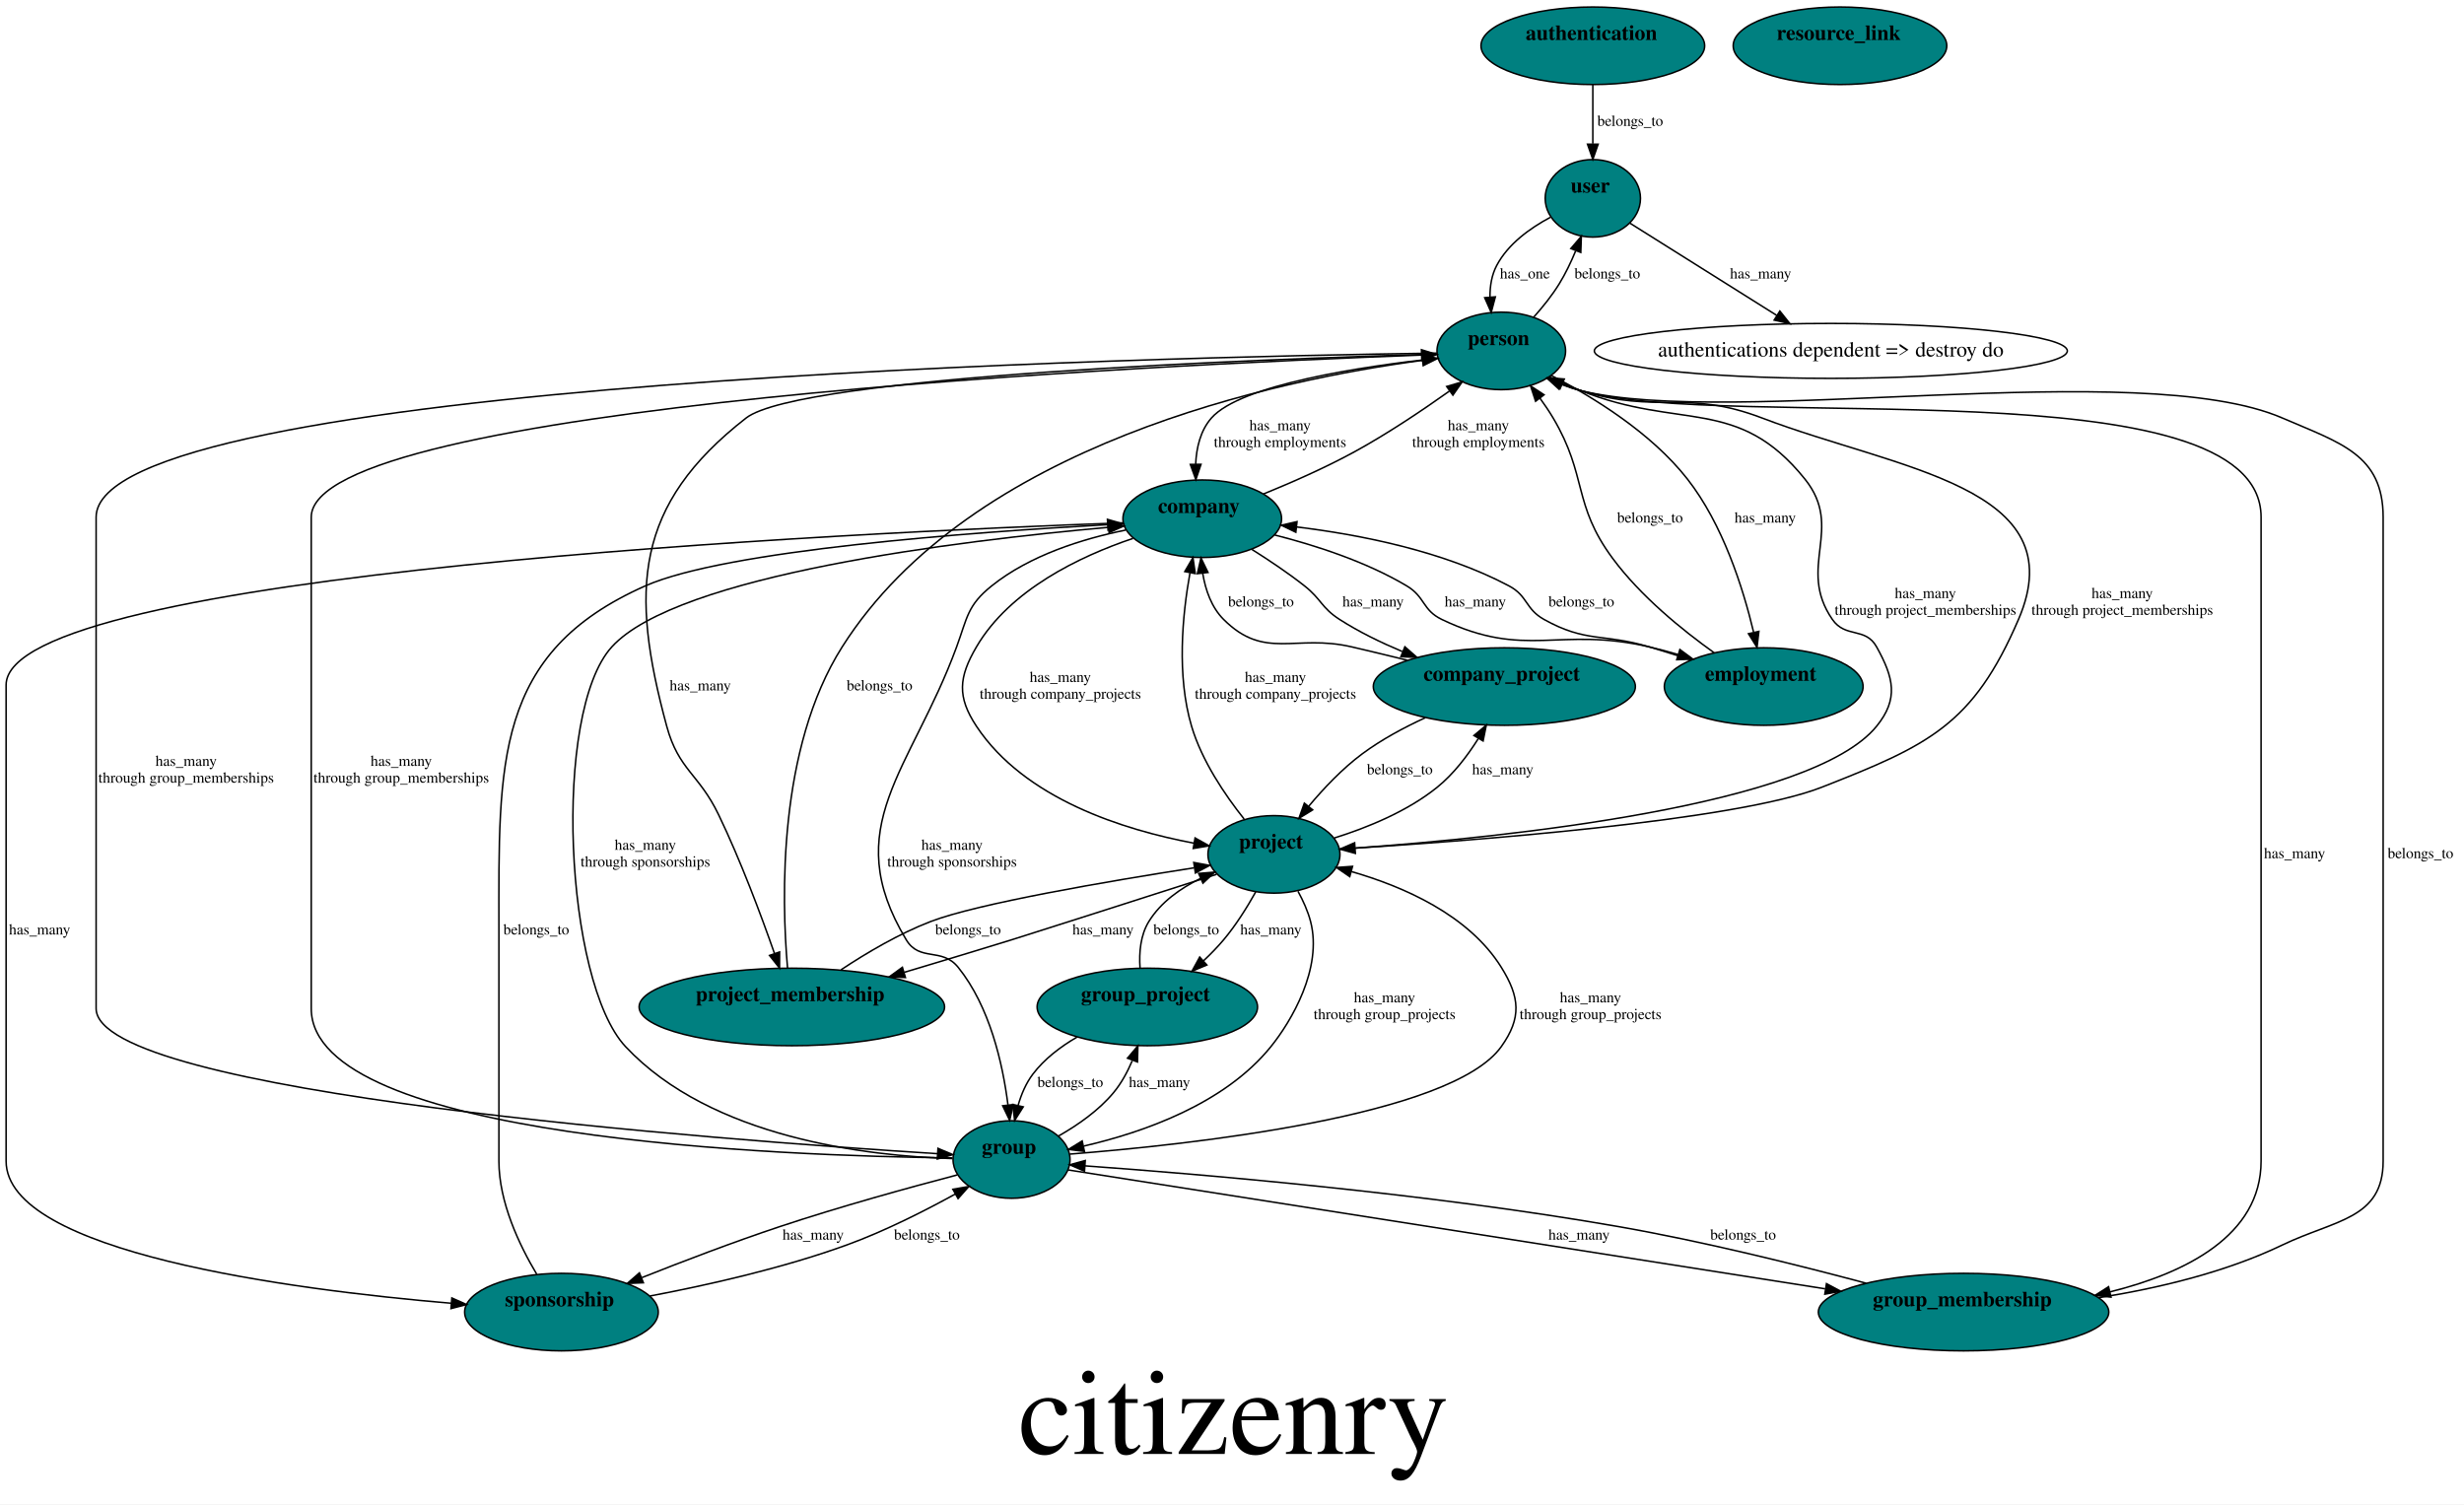
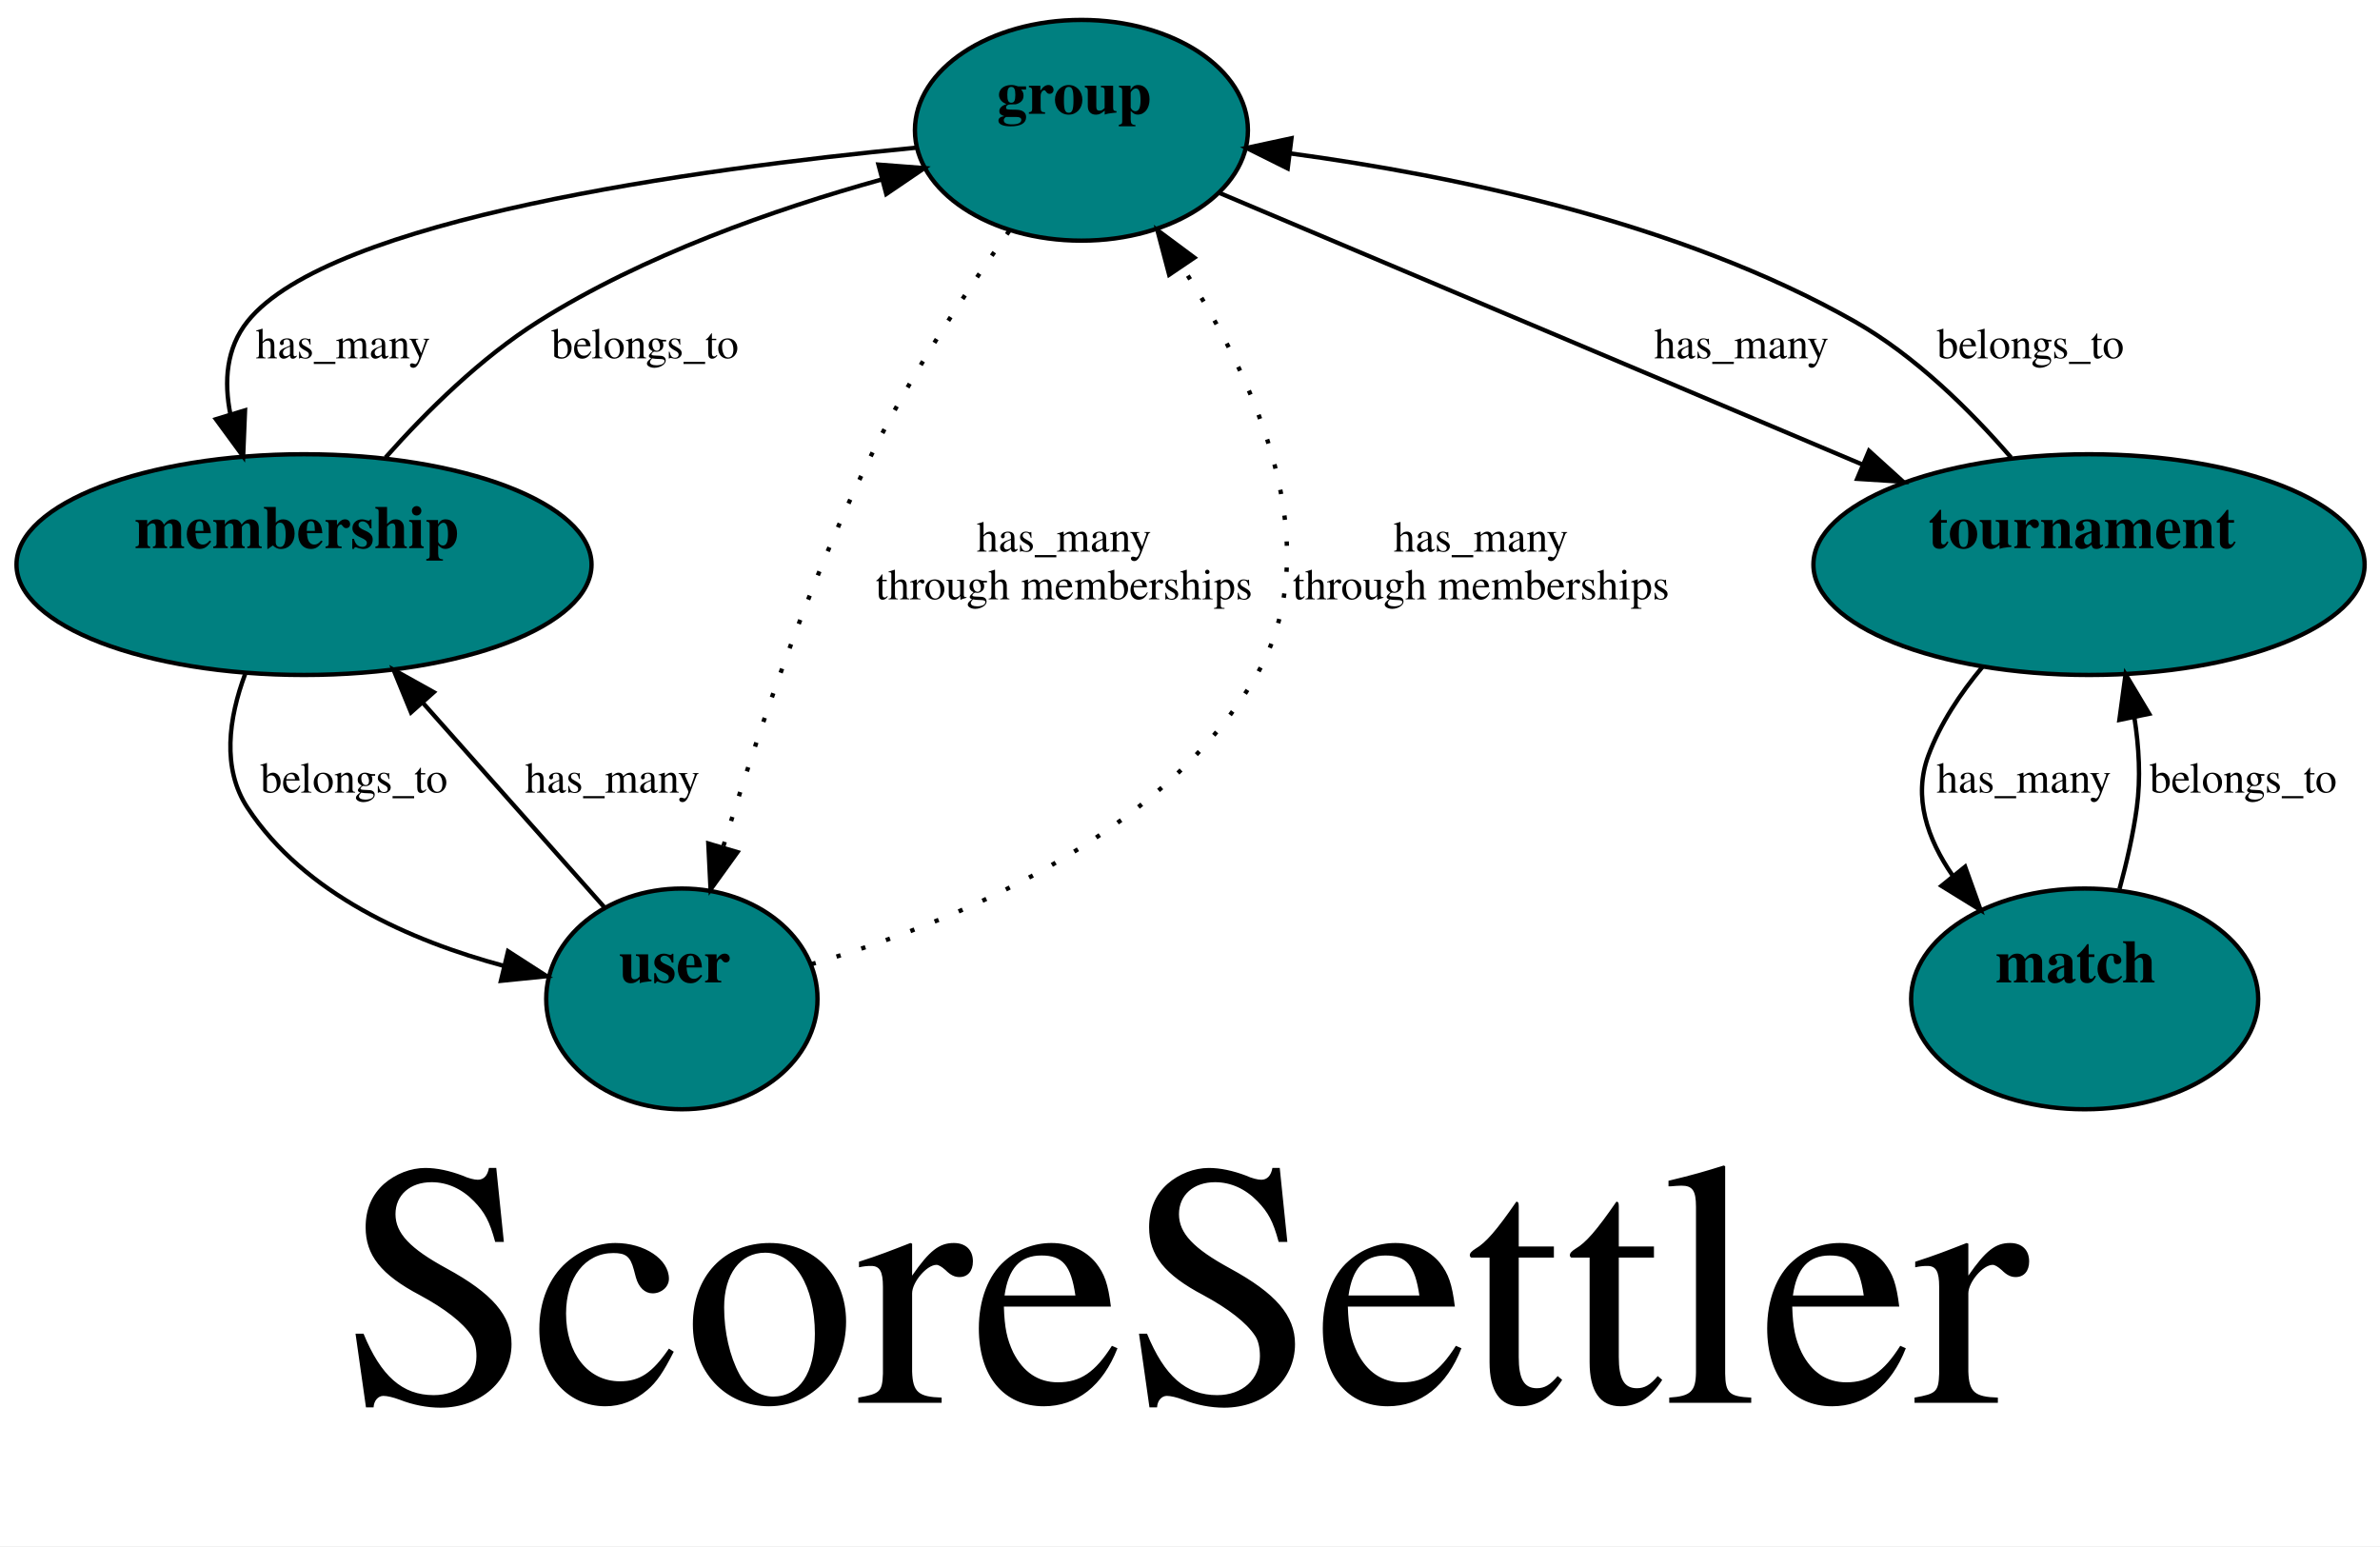
- <svg xmlns="http://www.w3.org/2000/svg" width="1615pt" height="986pt" viewBox="0.00 0.00 1615.00 986.00">
-   <g id="graph0" class="graph" transform="scale(1 1) rotate(0) translate(4 982)">
-     <polygon fill="white" stroke="none" points="-4,4 -4,-982 1611,-982 1611,4 -4,4" />
-     <text text-anchor="start" x="659.5" y="-29" font-family="Times,serif" font-size="14.00"> </text>
-     <text text-anchor="start" x="663.5" y="-29" font-family="Times,serif" font-size="80.00">citizenry</text>
-     <text text-anchor="start" x="943.5" y="-29" font-family="Times,serif" font-size="14.00"> </text>
+ <svg xmlns="http://www.w3.org/2000/svg" width="548pt" height="356pt" viewBox="0.00 0.00 548.00 356.00">
+   <g id="graph0" class="graph" transform="scale(1 1) rotate(0) translate(4 352)">
+     <polygon fill="white" stroke="none" points="-4,4 -4,-352 544,-352 544,4 -4,4" />
+     <text text-anchor="start" x="70.5" y="-29" font-family="Times,serif" font-size="14.00"> </text>
+     <text text-anchor="start" x="74.5" y="-29" font-family="Times,serif" font-size="80.00">ScoreSettler</text>
+     <text text-anchor="start" x="465.5" y="-29" font-family="Times,serif" font-size="14.00"> </text>
    <g id="node1" class="node">
-       <ellipse fill="teal" stroke="black" cx="1040" cy="-952" rx="73.308" ry="25.412" />
-       <text text-anchor="start" x="996" y="-955.8" font-family="Times,serif" font-weight="bold" font-size="14.00">authentication</text>
-       <text text-anchor="start" x="1080" y="-955.8" font-family="Times,serif" font-size="14.00"> </text>
-       <text text-anchor="start" x="1038" y="-941.8" font-family="Times,serif" font-size="14.00"> </text>
+       <ellipse fill="teal" stroke="black" cx="245" cy="-322" rx="38.338" ry="25.412" />
+       <text text-anchor="start" x="225.5" y="-325.8" font-family="Times,serif" font-weight="bold" font-size="14.00">group</text>
+       <text text-anchor="start" x="260.5" y="-325.8" font-family="Times,serif" font-size="14.00"> </text>
+       <text text-anchor="start" x="243" y="-311.8" font-family="Times,serif" font-size="14.00"> </text>
    </g>
-     <g id="node13" class="node">
-       <ellipse fill="teal" stroke="black" cx="1040" cy="-852" rx="31.233" ry="25.412" />
-       <text text-anchor="start" x="1025.5" y="-855.8" font-family="Times,serif" font-weight="bold" font-size="14.00">user</text>
-       <text text-anchor="start" x="1050.5" y="-855.8" font-family="Times,serif" font-size="14.00"> </text>
-       <text text-anchor="start" x="1038" y="-841.8" font-family="Times,serif" font-size="14.00"> </text>
+     <g id="node3" class="node">
+       <ellipse fill="teal" stroke="black" cx="66" cy="-222" rx="66.202" ry="25.412" />
+       <text text-anchor="start" x="27" y="-225.8" font-family="Times,serif" font-weight="bold" font-size="14.00">membership</text>
+       <text text-anchor="start" x="101" y="-225.8" font-family="Times,serif" font-size="14.00"> </text>
+       <text text-anchor="start" x="64" y="-211.8" font-family="Times,serif" font-size="14.00"> </text>
    </g>
    <g id="edge1" class="edge">
-       <path fill="none" stroke="black" d="M1040,-926.523C1040,-914.83 1040,-900.627 1040,-887.833" />
-       <polygon fill="black" stroke="black" points="1043.5,-887.504 1040,-877.504 1036.5,-887.504 1043.5,-887.504" />
-       <text text-anchor="middle" x="1064.5" y="-899.5" font-family="Times,serif" font-size="10.00">belongs_to </text>
+       <path fill="none" stroke="black" d="M206.831,-317.984C156.447,-313.12 71.897,-301.597 53,-278 48.084,-271.861 47.521,-264.174 49.067,-256.511" />
+       <polygon fill="black" stroke="black" points="52.418,-257.521 51.984,-246.935 45.722,-255.481 52.418,-257.521" />
+       <text text-anchor="middle" x="75" y="-269.5" font-family="Times,serif" font-size="10.00">has_many </text>
+     </g>
+     <g id="node4" class="node">
+       <ellipse fill="teal" stroke="black" cx="477" cy="-222" rx="63.459" ry="25.412" />
+       <text text-anchor="start" x="440" y="-225.8" font-family="Times,serif" font-weight="bold" font-size="14.00">tournament</text>
+       <text text-anchor="start" x="510" y="-225.8" font-family="Times,serif" font-size="14.00"> </text>
+       <text text-anchor="start" x="475" y="-211.8" font-family="Times,serif" font-size="14.00"> </text>
+     </g>
+     <g id="edge3" class="edge">
+       <path fill="none" stroke="black" d="M276.772,-307.579C314.89,-291.478 379.333,-264.256 424.798,-245.051" />
+       <polygon fill="black" stroke="black" points="426.345,-248.197 434.195,-241.081 423.621,-241.748 426.345,-248.197" />
+       <text text-anchor="middle" x="397" y="-269.5" font-family="Times,serif" font-size="10.00">has_many </text>
+     </g>
+     <g id="node5" class="node">
+       <ellipse fill="teal" stroke="black" cx="153" cy="-122" rx="31.233" ry="25.412" />
+       <text text-anchor="start" x="138.5" y="-125.8" font-family="Times,serif" font-weight="bold" font-size="14.00">user</text>
+       <text text-anchor="start" x="163.5" y="-125.8" font-family="Times,serif" font-size="14.00"> </text>
+       <text text-anchor="start" x="151" y="-111.8" font-family="Times,serif" font-size="14.00"> </text>
+     </g>
+     <g id="edge2" class="edge">
+       <path fill="none" stroke="black" stroke-dasharray="1,5" d="M228.382,-298.838C218.373,-284.788 205.89,-265.94 197,-248 182.301,-218.336 170.224,-182.525 162.466,-156.851" />
+       <polygon fill="black" stroke="black" points="165.804,-155.795 159.609,-147.201 159.092,-157.783 165.804,-155.795" />
+       <text text-anchor="middle" x="241" y="-225" font-family="Times,serif" font-size="10.00">has_many </text>
+       <text text-anchor="middle" x="241" y="-214" font-family="Times,serif" font-size="10.00">through memberships</text>
    </g>
    <g id="node2" class="node">
-       <ellipse fill="teal" stroke="black" cx="784" cy="-642" rx="51.99" ry="25.412" />
-       <text text-anchor="start" x="755" y="-645.8" font-family="Times,serif" font-weight="bold" font-size="14.00">company</text>
-       <text text-anchor="start" x="809" y="-645.8" font-family="Times,serif" font-size="14.00"> </text>
-       <text text-anchor="start" x="782" y="-631.8" font-family="Times,serif" font-size="14.00"> </text>
+       <ellipse fill="teal" stroke="black" cx="476" cy="-122" rx="39.959" ry="25.412" />
+       <text text-anchor="start" x="455.5" y="-125.8" font-family="Times,serif" font-weight="bold" font-size="14.00">match</text>
+       <text text-anchor="start" x="492.5" y="-125.8" font-family="Times,serif" font-size="14.00"> </text>
+       <text text-anchor="start" x="474" y="-111.8" font-family="Times,serif" font-size="14.00"> </text>
    </g>
-     <g id="node3" class="node">
-       <ellipse fill="teal" stroke="black" cx="982" cy="-532" rx="85.901" ry="25.412" />
-       <text text-anchor="start" x="929" y="-535.8" font-family="Times,serif" font-weight="bold" font-size="14.00">company_project</text>
-       <text text-anchor="start" x="1031" y="-535.8" font-family="Times,serif" font-size="14.00"> </text>
-       <text text-anchor="start" x="980" y="-521.8" font-family="Times,serif" font-size="14.00"> </text>
-     </g>
-     <g id="edge2" class="edge">
-       <path fill="none" stroke="black" d="M816.558,-621.868C827.792,-614.812 840.248,-606.464 851,-598 862.115,-589.25 862.099,-583.646 874,-576 886.623,-567.89 901.023,-560.864 915.103,-554.977" />
-       <polygon fill="black" stroke="black" points="916.804,-558.065 924.773,-551.083 914.19,-551.571 916.804,-558.065" />
-       <text text-anchor="middle" x="896" y="-584.5" font-family="Times,serif" font-size="10.00">has_many </text>
-     </g>
-     <g id="node4" class="node">
-       <ellipse fill="teal" stroke="black" cx="1152" cy="-532" rx="65.144" ry="25.412" />
-       <text text-anchor="start" x="1113.5" y="-535.8" font-family="Times,serif" font-weight="bold" font-size="14.00">employment</text>
-       <text text-anchor="start" x="1186.5" y="-535.8" font-family="Times,serif" font-size="14.00"> </text>
-       <text text-anchor="start" x="1150" y="-521.8" font-family="Times,serif" font-size="14.00"> </text>
+     <g id="edge4" class="edge">
+       <path fill="none" stroke="black" d="M484.024,-147.316C485.672,-153.354 487.159,-159.857 488,-166 488.932,-172.806 488.515,-180.038 487.422,-186.944" />
+       <polygon fill="black" stroke="black" points="483.993,-186.242 485.414,-196.741 490.85,-187.647 483.993,-186.242" />
+       <text text-anchor="middle" x="512.5" y="-169.5" font-family="Times,serif" font-size="10.00">belongs_to </text>
    </g>
    <g id="edge6" class="edge">
-       <path fill="none" stroke="black" d="M831.473,-631.337C858.149,-624.576 891.336,-613.869 918,-598 930.156,-590.766 928.247,-582.12 941,-576 995.971,-549.623 1017.59,-571.702 1077,-558 1083.14,-556.583 1089.5,-554.87 1095.79,-553.012" />
-       <polygon fill="black" stroke="black" points="1097.06,-556.284 1105.58,-549.995 1095,-549.594 1097.06,-556.284" />
-       <text text-anchor="middle" x="963" y="-584.5" font-family="Times,serif" font-size="10.00">has_many </text>
-     </g>
-     <g id="node5" class="node">
-       <ellipse fill="teal" stroke="black" cx="659" cy="-222" rx="38.338" ry="25.412" />
-       <text text-anchor="start" x="639.5" y="-225.8" font-family="Times,serif" font-weight="bold" font-size="14.00">group</text>
-       <text text-anchor="start" x="674.5" y="-225.8" font-family="Times,serif" font-size="14.00"> </text>
-       <text text-anchor="start" x="657" y="-211.8" font-family="Times,serif" font-size="14.00"> </text>
+       <path fill="none" stroke="black" d="M84.761,-246.646C94.342,-257.438 106.76,-269.644 120,-278 144.137,-293.232 174.323,-303.813 198.984,-310.666" />
+       <polygon fill="black" stroke="black" points="198.268,-314.098 208.832,-313.289 200.07,-307.334 198.268,-314.098" />
+       <text text-anchor="middle" x="144.5" y="-269.5" font-family="Times,serif" font-size="10.00">belongs_to </text>
    </g>
    <g id="edge5" class="edge">
-       <path fill="none" stroke="black" d="M733.8,-634.564C705.567,-628.835 671.067,-618.085 646,-598 629.996,-585.177 630.062,-577.253 623,-558 593.182,-476.712 545.339,-440.177 590,-366 598.819,-351.352 613.269,-361.312 624,-348 644.727,-322.288 653.193,-285.051 656.643,-257.91" />
-       <polygon fill="black" stroke="black" points="660.154,-258.009 657.769,-247.686 653.196,-257.243 660.154,-258.009" />
-       <text text-anchor="middle" x="620" y="-425" font-family="Times,serif" font-size="10.00">has_many </text>
-       <text text-anchor="middle" x="620" y="-414" font-family="Times,serif" font-size="10.00">through sponsorships</text>
-     </g>
-     <g id="node8" class="node">
-       <ellipse fill="teal" stroke="black" cx="980" cy="-752" rx="42.14" ry="25.412" />
-       <text text-anchor="start" x="958" y="-755.8" font-family="Times,serif" font-weight="bold" font-size="14.00">person</text>
-       <text text-anchor="start" x="998" y="-755.8" font-family="Times,serif" font-size="14.00"> </text>
-       <text text-anchor="start" x="978" y="-741.8" font-family="Times,serif" font-size="14.00"> </text>
+       <path fill="none" stroke="black" d="M52.448,-196.808C48.659,-186.644 47.01,-175.096 53,-166 66.1,-146.107 90.541,-135.379 111.98,-129.614" />
+       <polygon fill="black" stroke="black" points="112.979,-132.973 121.883,-127.231 111.341,-126.167 112.979,-132.973" />
+       <text text-anchor="middle" x="77.5" y="-169.5" font-family="Times,serif" font-size="10.00">belongs_to </text>
    </g>
    <g id="edge7" class="edge">
-       <path fill="none" stroke="black" d="M824.24,-658.271C842.818,-665.832 864.934,-675.569 884,-686 905.396,-697.706 928.045,-712.893 945.967,-725.643" />
-       <polygon fill="black" stroke="black" points="944.198,-728.682 954.36,-731.681 948.286,-723 944.198,-728.682" />
-       <text text-anchor="middle" x="965" y="-700" font-family="Times,serif" font-size="10.00">has_many </text>
-       <text text-anchor="middle" x="965" y="-689" font-family="Times,serif" font-size="10.00">through employments</text>
+       <path fill="none" stroke="black" d="M459.059,-246.647C449.495,-257.709 436.852,-270.146 423,-278 382.68,-300.861 330.553,-311.63 293.145,-316.665" />
+       <polygon fill="black" stroke="black" points="292.492,-313.219 283.006,-317.938 293.364,-320.164 292.492,-313.219" />
+       <text text-anchor="middle" x="463.5" y="-269.5" font-family="Times,serif" font-size="10.00">belongs_to </text>
    </g>
-     <g id="node9" class="node">
-       <ellipse fill="teal" stroke="black" cx="831" cy="-422" rx="43.263" ry="25.412" />
-       <text text-anchor="start" x="808" y="-425.8" font-family="Times,serif" font-weight="bold" font-size="14.00">project</text>
-       <text text-anchor="start" x="850" y="-425.8" font-family="Times,serif" font-size="14.00"> </text>
-       <text text-anchor="start" x="829" y="-411.8" font-family="Times,serif" font-size="14.00"> </text>
+     <g id="edge8" class="edge">
+       <path fill="none" stroke="black" d="M452.468,-198.447C447.382,-192.356 442.741,-185.387 440,-178 436.457,-168.451 439.76,-158.875 445.566,-150.452" />
+       <polygon fill="black" stroke="black" points="448.469,-152.429 452.046,-142.456 443.031,-148.021 448.469,-152.429" />
+       <text text-anchor="middle" x="462" y="-169.5" font-family="Times,serif" font-size="10.00">has_many </text>
    </g>
-     <g id="edge3" class="edge">
-       <path fill="none" stroke="black" d="M738.614,-629.115C703.747,-617.336 657.961,-595.494 636,-558 624.32,-538.058 623.254,-525.278 636,-506 667.477,-458.392 732.403,-438.005 778.685,-429.33" />
-       <polygon fill="black" stroke="black" points="779.305,-432.775 788.552,-427.603 778.098,-425.879 779.305,-432.775" />
-       <text text-anchor="middle" x="691" y="-535" font-family="Times,serif" font-size="10.00">has_many </text>
-       <text text-anchor="middle" x="691" y="-524" font-family="Times,serif" font-size="10.00">through company_projects</text>
-     </g>
-     <g id="node12" class="node">
-       <ellipse fill="teal" stroke="black" cx="364" cy="-122" rx="63.459" ry="25.412" />
-       <text text-anchor="start" x="327" y="-125.8" font-family="Times,serif" font-weight="bold" font-size="14.00">sponsorship</text>
-       <text text-anchor="start" x="397" y="-125.8" font-family="Times,serif" font-size="14.00"> </text>
-       <text text-anchor="start" x="362" y="-111.8" font-family="Times,serif" font-size="14.00"> </text>
-     </g>
-     <g id="edge4" class="edge">
-       <path fill="none" stroke="black" d="M731.952,-639.326C556.849,-633.012 0,-607.108 0,-533 0,-533 0,-533 0,-221 0,-161.167 185.703,-136.81 291.827,-127.776" />
-       <polygon fill="black" stroke="black" points="292.162,-131.26 301.84,-126.949 291.586,-124.284 292.162,-131.26" />
-       <text text-anchor="middle" x="22" y="-369.5" font-family="Times,serif" font-size="10.00">has_many </text>
+     <g id="edge10" class="edge">
+       <path fill="none" stroke="black" stroke-dasharray="1,5" d="M182.86,-130.006C214.56,-139.213 263.051,-158.78 285,-196 302.574,-225.801 285.23,-264.224 268.207,-290.558" />
+       <polygon fill="black" stroke="black" points="265.203,-288.751 262.497,-298.995 271,-292.675 265.203,-288.751" />
+       <text text-anchor="middle" x="337" y="-225" font-family="Times,serif" font-size="10.00">has_many </text>
+       <text text-anchor="middle" x="337" y="-214" font-family="Times,serif" font-size="10.00">through memberships</text>
    </g>
    <g id="edge9" class="edge">
-       <path fill="none" stroke="black" d="M918.33,-549.261C906.281,-552.241 893.767,-555.269 882,-558 844.808,-566.631 825.012,-549.016 798,-576 790.078,-583.913 786.15,-595.162 784.326,-606.082" />
-       <polygon fill="black" stroke="black" points="780.812,-606 783.16,-616.332 787.768,-606.791 780.812,-606" />
-       <text text-anchor="middle" x="822.5" y="-584.5" font-family="Times,serif" font-size="10.00">belongs_to </text>
-     </g>
-     <g id="edge8" class="edge">
-       <path fill="none" stroke="black" d="M930.179,-511.569C916.158,-505.13 901.435,-497.213 889,-488 875.967,-478.343 863.674,-465.37 853.789,-453.553" />
-       <polygon fill="black" stroke="black" points="856.367,-451.175 847.351,-445.612 850.93,-455.584 856.367,-451.175" />
-       <text text-anchor="middle" x="913.5" y="-474.5" font-family="Times,serif" font-size="10.00">belongs_to </text>
-     </g>
-     <g id="edge11" class="edge">
-       <path fill="none" stroke="black" d="M1104.14,-549.481C1095.15,-552.425 1085.82,-555.384 1077,-558 1046.62,-567.016 1035.67,-560.551 1008,-576 995.649,-582.895 997.501,-591.381 985,-598 941.735,-620.909 887.117,-631.613 845.739,-636.615" />
-       <polygon fill="black" stroke="black" points="845.332,-633.138 835.788,-637.739 846.118,-640.094 845.332,-633.138" />
-       <text text-anchor="middle" x="1032.5" y="-584.5" font-family="Times,serif" font-size="10.00">belongs_to </text>
-     </g>
-     <g id="edge10" class="edge">
-       <path fill="none" stroke="black" d="M1119.56,-554.118C1098.34,-569.265 1071.28,-591.299 1053,-616 1026.58,-651.701 1036.64,-669.794 1014,-708 1011.4,-712.39 1008.39,-716.828 1005.27,-721.101" />
-       <polygon fill="black" stroke="black" points="1002.48,-718.987 999.193,-729.058 1008.04,-723.236 1002.48,-718.987" />
-       <text text-anchor="middle" x="1077.5" y="-639.5" font-family="Times,serif" font-size="10.00">belongs_to </text>
-     </g>
-     <g id="edge17" class="edge">
-       <path fill="none" stroke="black" d="M620.227,-222.61C564.498,-224.268 462.284,-235.972 406,-296 366.153,-338.498 357.779,-514.924 397,-558 440.005,-605.233 624.665,-627.637 722.543,-636.364" />
-       <polygon fill="black" stroke="black" points="722.332,-639.859 732.598,-637.24 722.94,-632.886 722.332,-639.859" />
-       <text text-anchor="middle" x="419" y="-425" font-family="Times,serif" font-size="10.00">has_many </text>
-       <text text-anchor="middle" x="419" y="-414" font-family="Times,serif" font-size="10.00">through sponsorships</text>
-     </g>
-     <g id="node6" class="node">
-       <ellipse fill="teal" stroke="black" cx="1283" cy="-122" rx="95.189" ry="25.412" />
-       <text text-anchor="start" x="1223.5" y="-125.8" font-family="Times,serif" font-weight="bold" font-size="14.00">group_membership</text>
-       <text text-anchor="start" x="1338.5" y="-125.8" font-family="Times,serif" font-size="14.00"> </text>
-       <text text-anchor="start" x="1281" y="-111.8" font-family="Times,serif" font-size="14.00"> </text>
-     </g>
-     <g id="edge14" class="edge">
-       <path fill="none" stroke="black" d="M696.165,-215.163C792.602,-200.018 1053,-159.122 1192.26,-137.251" />
-       <polygon fill="black" stroke="black" points="1193.14,-140.655 1202.48,-135.646 1192.06,-133.74 1193.14,-140.655" />
-       <text text-anchor="middle" x="1031" y="-169.5" font-family="Times,serif" font-size="10.00">has_many </text>
-     </g>
-     <g id="node7" class="node">
-       <ellipse fill="teal" stroke="black" cx="748" cy="-322" rx="72.249" ry="25.412" />
-       <text text-anchor="start" x="704.5" y="-325.8" font-family="Times,serif" font-weight="bold" font-size="14.00">group_project</text>
-       <text text-anchor="start" x="787.5" y="-325.8" font-family="Times,serif" font-size="14.00"> </text>
-       <text text-anchor="start" x="746" y="-311.8" font-family="Times,serif" font-size="14.00"> </text>
-     </g>
-     <g id="edge12" class="edge">
-       <path fill="none" stroke="black" d="M689.732,-237.373C702.336,-244.516 716.23,-254.171 726,-266 730.998,-272.051 734.971,-279.382 738.086,-286.692" />
-       <polygon fill="black" stroke="black" points="734.997,-288.417 741.818,-296.525 741.542,-285.933 734.997,-288.417" />
-       <text text-anchor="middle" x="756" y="-269.5" font-family="Times,serif" font-size="10.00">has_many </text>
-     </g>
-     <g id="edge15" class="edge">
-       <path fill="none" stroke="black" d="M620.262,-223.064C509.603,-224.281 200,-235.34 200,-321 200,-643 200,-643 200,-643 200,-716.643 752.588,-742.829 927.546,-749.274" />
-       <polygon fill="black" stroke="black" points="927.667,-752.78 937.787,-749.644 927.92,-745.785 927.667,-752.78" />
-       <text text-anchor="middle" x="259" y="-480" font-family="Times,serif" font-size="10.00">has_many </text>
-       <text text-anchor="middle" x="259" y="-469" font-family="Times,serif" font-size="10.00">through group_memberships</text>
-     </g>
-     <g id="edge13" class="edge">
-       <path fill="none" stroke="black" d="M697.084,-225.541C774.847,-231.643 947.32,-250.162 980,-296 993.416,-314.818 992.23,-328.39 980,-348 958.635,-382.259 915.999,-400.887 881.789,-410.73" />
-       <polygon fill="black" stroke="black" points="880.673,-407.406 871.933,-413.395 882.5,-414.164 880.673,-407.406" />
-       <text text-anchor="middle" x="1038.5" y="-325" font-family="Times,serif" font-size="10.00">has_many </text>
-       <text text-anchor="middle" x="1038.5" y="-314" font-family="Times,serif" font-size="10.00">through group_projects</text>
-     </g>
-     <g id="edge16" class="edge">
-       <path fill="none" stroke="black" d="M623.4,-211.916C592.417,-203.776 546.42,-191.126 507,-178 476.769,-167.934 443.519,-155.245 416.695,-144.593" />
-       <polygon fill="black" stroke="black" points="417.705,-141.228 407.12,-140.769 415.109,-147.729 417.705,-141.228" />
-       <text text-anchor="middle" x="529" y="-169.5" font-family="Times,serif" font-size="10.00">has_many </text>
-     </g>
-     <g id="edge18" class="edge">
-       <path fill="none" stroke="black" d="M1219.18,-140.903C1174.17,-152.945 1112.29,-168.328 1057,-178 931.789,-199.903 782.339,-212.457 707.197,-217.841" />
-       <polygon fill="black" stroke="black" points="706.826,-214.359 697.097,-218.554 707.319,-221.341 706.826,-214.359" />
-       <text text-anchor="middle" x="1138.5" y="-169.5" font-family="Times,serif" font-size="10.00">belongs_to </text>
-     </g>
-     <g id="edge19" class="edge">
-       <path fill="none" stroke="black" d="M1371.51,-131.422C1409.94,-137.516 1454.62,-147.997 1492,-166 1526.4,-182.568 1558,-182.817 1558,-221 1558,-643 1558,-643 1558,-643 1558,-684.171 1529.78,-691.648 1492,-708 1398.11,-748.631 1131.28,-701.323 1032,-726 1027.84,-727.033 1023.63,-728.418 1019.48,-730.009" />
-       <polygon fill="black" stroke="black" points="1017.85,-726.898 1010.01,-734.026 1020.59,-733.342 1017.85,-726.898" />
-       <text text-anchor="middle" x="1582.5" y="-419.5" font-family="Times,serif" font-size="10.00">belongs_to </text>
-     </g>
-     <g id="edge21" class="edge">
-       <path fill="none" stroke="black" d="M701.865,-302.219C691.07,-295.927 680.536,-287.919 673,-278 668.451,-272.013 665.37,-264.708 663.286,-257.403" />
-       <polygon fill="black" stroke="black" points="666.675,-256.523 661.018,-247.565 659.854,-258.096 666.675,-256.523" />
-       <text text-anchor="middle" x="697.5" y="-269.5" font-family="Times,serif" font-size="10.00">belongs_to </text>
-     </g>
-     <g id="edge20" class="edge">
-       <path fill="none" stroke="black" d="M743.221,-347.54C742.522,-357.649 743.482,-369.061 749,-378 756.821,-390.67 769.717,-399.801 782.992,-406.295" />
-       <polygon fill="black" stroke="black" points="781.625,-409.517 792.185,-410.38 784.468,-403.121 781.625,-409.517" />
-       <text text-anchor="middle" x="773.5" y="-369.5" font-family="Times,serif" font-size="10.00">belongs_to </text>
-     </g>
-     <g id="edge28" class="edge">
-       <path fill="none" stroke="black" d="M938.251,-747.211C888.357,-741.759 809.182,-729.864 790,-708 782.807,-699.801 780.174,-688.58 779.69,-677.768" />
-       <polygon fill="black" stroke="black" points="783.191,-677.678 779.805,-667.639 776.191,-677.599 783.191,-677.678" />
-       <text text-anchor="middle" x="835" y="-700" font-family="Times,serif" font-size="10.00">has_many </text>
-       <text text-anchor="middle" x="835" y="-689" font-family="Times,serif" font-size="10.00">through employments</text>
-     </g>
-     <g id="edge27" class="edge">
-       <path fill="none" stroke="black" d="M1012.98,-735.799C1040.25,-721.711 1078.24,-698.362 1102,-668 1125.18,-638.375 1138.39,-596.918 1145.34,-567.784" />
-       <polygon fill="black" stroke="black" points="1148.84,-568.177 1147.62,-557.652 1142.01,-566.638 1148.84,-568.177" />
-       <text text-anchor="middle" x="1153" y="-639.5" font-family="Times,serif" font-size="10.00">has_many </text>
-     </g>
-     <g id="edge26" class="edge">
-       <path fill="none" stroke="black" d="M937.73,-750.549C757.076,-748.073 59,-732.702 59,-643 59,-643 59,-643 59,-321 59,-265.267 467.431,-234.79 610.335,-225.831" />
-       <polygon fill="black" stroke="black" points="610.79,-229.31 620.555,-225.199 610.358,-222.323 610.79,-229.31" />
-       <text text-anchor="middle" x="118" y="-480" font-family="Times,serif" font-size="10.00">has_many </text>
-       <text text-anchor="middle" x="118" y="-469" font-family="Times,serif" font-size="10.00">through group_memberships</text>
-     </g>
-     <g id="edge25" class="edge">
-       <path fill="none" stroke="black" d="M1010.39,-734.273C1017.32,-731.062 1024.78,-728.062 1032,-726 1128.94,-698.326 1478,-743.813 1478,-643 1478,-643 1478,-643 1478,-221 1478,-171.981 1428.2,-147.478 1378.93,-135.232" />
-       <polygon fill="black" stroke="black" points="1379.63,-131.802 1369.1,-132.942 1378.04,-138.619 1379.63,-131.802" />
-       <text text-anchor="middle" x="1500" y="-419.5" font-family="Times,serif" font-size="10.00">has_many </text>
-     </g>
-     <g id="edge24" class="edge">
-       <path fill="none" stroke="black" d="M1011.6,-734.989C1018.27,-731.844 1025.31,-728.69 1032,-726 1097.17,-699.804 1135,-722.748 1179,-668 1205.1,-635.523 1173.33,-610.286 1197,-576 1205.62,-563.516 1218.63,-571.257 1226,-558 1237.23,-537.803 1240.57,-523.944 1226,-506 1183.55,-453.703 982.101,-433.145 884.395,-426.149" />
-       <polygon fill="black" stroke="black" points="884.359,-422.638 874.141,-425.437 883.874,-429.621 884.359,-422.638" />
-       <text text-anchor="middle" x="1258" y="-590" font-family="Times,serif" font-size="10.00">has_many </text>
-       <text text-anchor="middle" x="1258" y="-579" font-family="Times,serif" font-size="10.00">through project_memberships</text>
-     </g>
-     <g id="node10" class="node">
-       <ellipse fill="teal" stroke="black" cx="515" cy="-322" rx="100.114" ry="25.412" />
-       <text text-anchor="start" x="452" y="-325.8" font-family="Times,serif" font-weight="bold" font-size="14.00">project_membership</text>
-       <text text-anchor="start" x="574" y="-325.8" font-family="Times,serif" font-size="14.00"> </text>
-       <text text-anchor="start" x="513" y="-311.8" font-family="Times,serif" font-size="14.00"> </text>
-     </g>
-     <g id="edge23" class="edge">
-       <path fill="none" stroke="black" d="M937.642,-749.928C824.314,-746.698 520.342,-735.535 485,-708 411.871,-651.024 408.71,-595.466 433,-506 440.829,-477.163 454.045,-474.926 467,-448 481.414,-418.041 494.703,-382.544 503.627,-357.046" />
-       <polygon fill="black" stroke="black" points="506.982,-358.052 506.942,-347.457 500.366,-355.765 506.982,-358.052" />
-       <text text-anchor="middle" x="455" y="-529.5" font-family="Times,serif" font-size="10.00">has_many </text>
-     </g>
-     <g id="edge22" class="edge">
-       <path fill="none" stroke="black" d="M1001.28,-774.163C1007.2,-780.785 1013.3,-788.366 1018,-796 1022.08,-802.622 1025.67,-810.131 1028.7,-817.425" />
-       <polygon fill="black" stroke="black" points="1025.59,-819.089 1032.48,-827.136 1032.11,-816.547 1025.59,-819.089" />
-       <text text-anchor="middle" x="1049.5" y="-799.5" font-family="Times,serif" font-size="10.00">belongs_to </text>
-     </g>
-     <g id="edge32" class="edge">
-       <path fill="none" stroke="black" d="M811.458,-445.15C798.912,-460.914 783.747,-483.256 777,-506 767.175,-539.119 770.962,-578.784 775.957,-606.518" />
-       <polygon fill="black" stroke="black" points="772.558,-607.377 777.904,-616.524 779.429,-606.04 772.558,-607.377" />
-       <text text-anchor="middle" x="832" y="-535" font-family="Times,serif" font-size="10.00">has_many </text>
-       <text text-anchor="middle" x="832" y="-524" font-family="Times,serif" font-size="10.00">through company_projects</text>
-     </g>
-     <g id="edge31" class="edge">
-       <path fill="none" stroke="black" d="M870.566,-432.749C892.141,-439.495 918.368,-450.159 938,-466 948.711,-474.643 957.82,-486.583 964.922,-497.874" />
-       <polygon fill="black" stroke="black" points="962.061,-499.91 970.181,-506.715 968.077,-496.331 962.061,-499.91" />
-       <text text-anchor="middle" x="981" y="-474.5" font-family="Times,serif" font-size="10.00">has_many </text>
-     </g>
-     <g id="edge34" class="edge">
-       <path fill="none" stroke="black" d="M846.744,-397.812C850.138,-391.635 853.235,-384.785 855,-378 863,-347.253 842.256,-312.421 829,-296 798.626,-258.375 745.185,-239.757 706.312,-230.802" />
-       <polygon fill="black" stroke="black" points="706.78,-227.323 696.266,-228.627 705.299,-234.164 706.78,-227.323" />
-       <text text-anchor="middle" x="903.5" y="-325" font-family="Times,serif" font-size="10.00">has_many </text>
-       <text text-anchor="middle" x="903.5" y="-314" font-family="Times,serif" font-size="10.00">through group_projects</text>
-     </g>
-     <g id="edge33" class="edge">
-       <path fill="none" stroke="black" d="M819.053,-397.422C813.36,-387.254 806.039,-375.535 798,-366 793.98,-361.232 789.408,-356.547 784.699,-352.124" />
-       <polygon fill="black" stroke="black" points="787.022,-349.506 777.249,-345.417 782.339,-354.709 787.022,-349.506" />
-       <text text-anchor="middle" x="829" y="-369.5" font-family="Times,serif" font-size="10.00">has_many </text>
-     </g>
-     <g id="edge30" class="edge">
-       <path fill="none" stroke="black" d="M874.317,-425.45C956.835,-430.565 1133.39,-443.783 1190,-466 1260.14,-493.528 1289.2,-506.795 1319,-576 1356.55,-663.216 1239.7,-674.112 1151,-708 1101.03,-727.089 1083.12,-710.237 1032,-726 1028.02,-727.229 1023.95,-728.719 1019.94,-730.353" />
-       <polygon fill="black" stroke="black" points="1018.5,-727.162 1010.74,-734.371 1021.3,-733.578 1018.5,-727.162" />
-       <text text-anchor="middle" x="1387" y="-590" font-family="Times,serif" font-size="10.00">has_many </text>
-       <text text-anchor="middle" x="1387" y="-579" font-family="Times,serif" font-size="10.00">through project_memberships</text>
-     </g>
-     <g id="edge29" class="edge">
-       <path fill="none" stroke="black" d="M793.374,-408.926C746.806,-393.989 672.029,-370.028 659,-366 636.201,-358.951 611.311,-351.451 588.735,-344.72" />
-       <polygon fill="black" stroke="black" points="589.462,-341.285 578.879,-341.787 587.465,-347.994 589.462,-341.285" />
-       <text text-anchor="middle" x="719" y="-369.5" font-family="Times,serif" font-size="10.00">has_many </text>
-     </g>
-     <g id="edge36" class="edge">
-       <path fill="none" stroke="black" d="M512.182,-347.548C508.241,-392.927 505.744,-491.374 548,-558 632.474,-691.192 833.244,-733.159 928.344,-745.817" />
-       <polygon fill="black" stroke="black" points="927.946,-749.295 938.308,-747.087 928.831,-742.351 927.946,-749.295" />
-       <text text-anchor="middle" x="572.5" y="-529.5" font-family="Times,serif" font-size="10.00">belongs_to </text>
-     </g>
-     <g id="edge35" class="edge">
-       <path fill="none" stroke="black" d="M547.248,-346.358C564.029,-357.486 585.317,-370.067 606,-378 636.849,-389.832 722.439,-404.419 778.714,-413.201" />
-       <polygon fill="black" stroke="black" points="778.443,-416.701 788.861,-414.771 779.514,-409.783 778.443,-416.701" />
-       <text text-anchor="middle" x="630.5" y="-369.5" font-family="Times,serif" font-size="10.00">belongs_to </text>
-     </g>
-     <g id="node11" class="node">
-       <ellipse fill="teal" stroke="black" cx="1202" cy="-952" rx="70.005" ry="25.412" />
-       <text text-anchor="start" x="1160.5" y="-955.8" font-family="Times,serif" font-weight="bold" font-size="14.00">resource_link</text>
-       <text text-anchor="start" x="1239.5" y="-955.8" font-family="Times,serif" font-size="14.00"> </text>
-       <text text-anchor="start" x="1200" y="-941.8" font-family="Times,serif" font-size="14.00"> </text>
-     </g>
-     <g id="edge37" class="edge">
-       <path fill="none" stroke="black" d="M347.796,-146.818C336.336,-165.985 323,-194.073 323,-221 323,-373 323,-373 323,-373 323,-481.722 319.573,-554.015 419,-598 471.815,-621.365 632.445,-633.187 722.004,-638.108" />
-       <polygon fill="black" stroke="black" points="721.859,-641.605 732.032,-638.646 722.234,-634.615 721.859,-641.605" />
-       <text text-anchor="middle" x="347.5" y="-369.5" font-family="Times,serif" font-size="10.00">belongs_to </text>
-     </g>
-     <g id="edge38" class="edge">
-       <path fill="none" stroke="black" d="M421.927,-132.524C459.408,-139.606 508.888,-150.699 551,-166 575.524,-174.911 601.631,-188.095 622.033,-199.32" />
-       <polygon fill="black" stroke="black" points="620.542,-202.497 630.979,-204.318 623.956,-196.386 620.542,-202.497" />
-       <text text-anchor="middle" x="603.5" y="-169.5" font-family="Times,serif" font-size="10.00">belongs_to </text>
-     </g>
-     <g id="edge39" class="edge">
-       <path fill="none" stroke="black" d="M1012.16,-839.558C998.967,-832.549 984.484,-822.168 977,-808 973.699,-801.751 972.554,-794.526 972.596,-787.409" />
-       <polygon fill="black" stroke="black" points="976.105,-787.428 973.392,-777.187 969.126,-786.885 976.105,-787.428" />
-       <text text-anchor="middle" x="995.5" y="-799.5" font-family="Times,serif" font-size="10.00">has_one </text>
-     </g>
-     <g id="node14" class="node">
-       <ellipse fill="none" stroke="black" cx="1196" cy="-752" rx="155.005" ry="18" />
-       <text text-anchor="middle" x="1196" y="-748.3" font-family="Times,serif" font-size="14.00">authentications dependent =&gt; destroy do</text>
-     </g>
-     <g id="edge40" class="edge">
-       <path fill="none" stroke="black" d="M1064.38,-835.688C1090.16,-819.49 1131.09,-793.775 1160.47,-775.322" />
-       <polygon fill="black" stroke="black" points="1162.58,-778.13 1169.18,-769.847 1158.85,-772.203 1162.58,-778.13" />
-       <text text-anchor="middle" x="1150" y="-799.5" font-family="Times,serif" font-size="10.00">has_many </text>
+       <path fill="none" stroke="black" d="M135.179,-143.074C123.178,-156.593 107.114,-174.687 93.487,-190.037" />
+       <polygon fill="black" stroke="black" points="90.639,-187.973 86.618,-197.775 95.874,-192.621 90.639,-187.973" />
+       <text text-anchor="middle" x="137" y="-169.5" font-family="Times,serif" font-size="10.00">has_many </text>
    </g>
  </g>
</svg>
